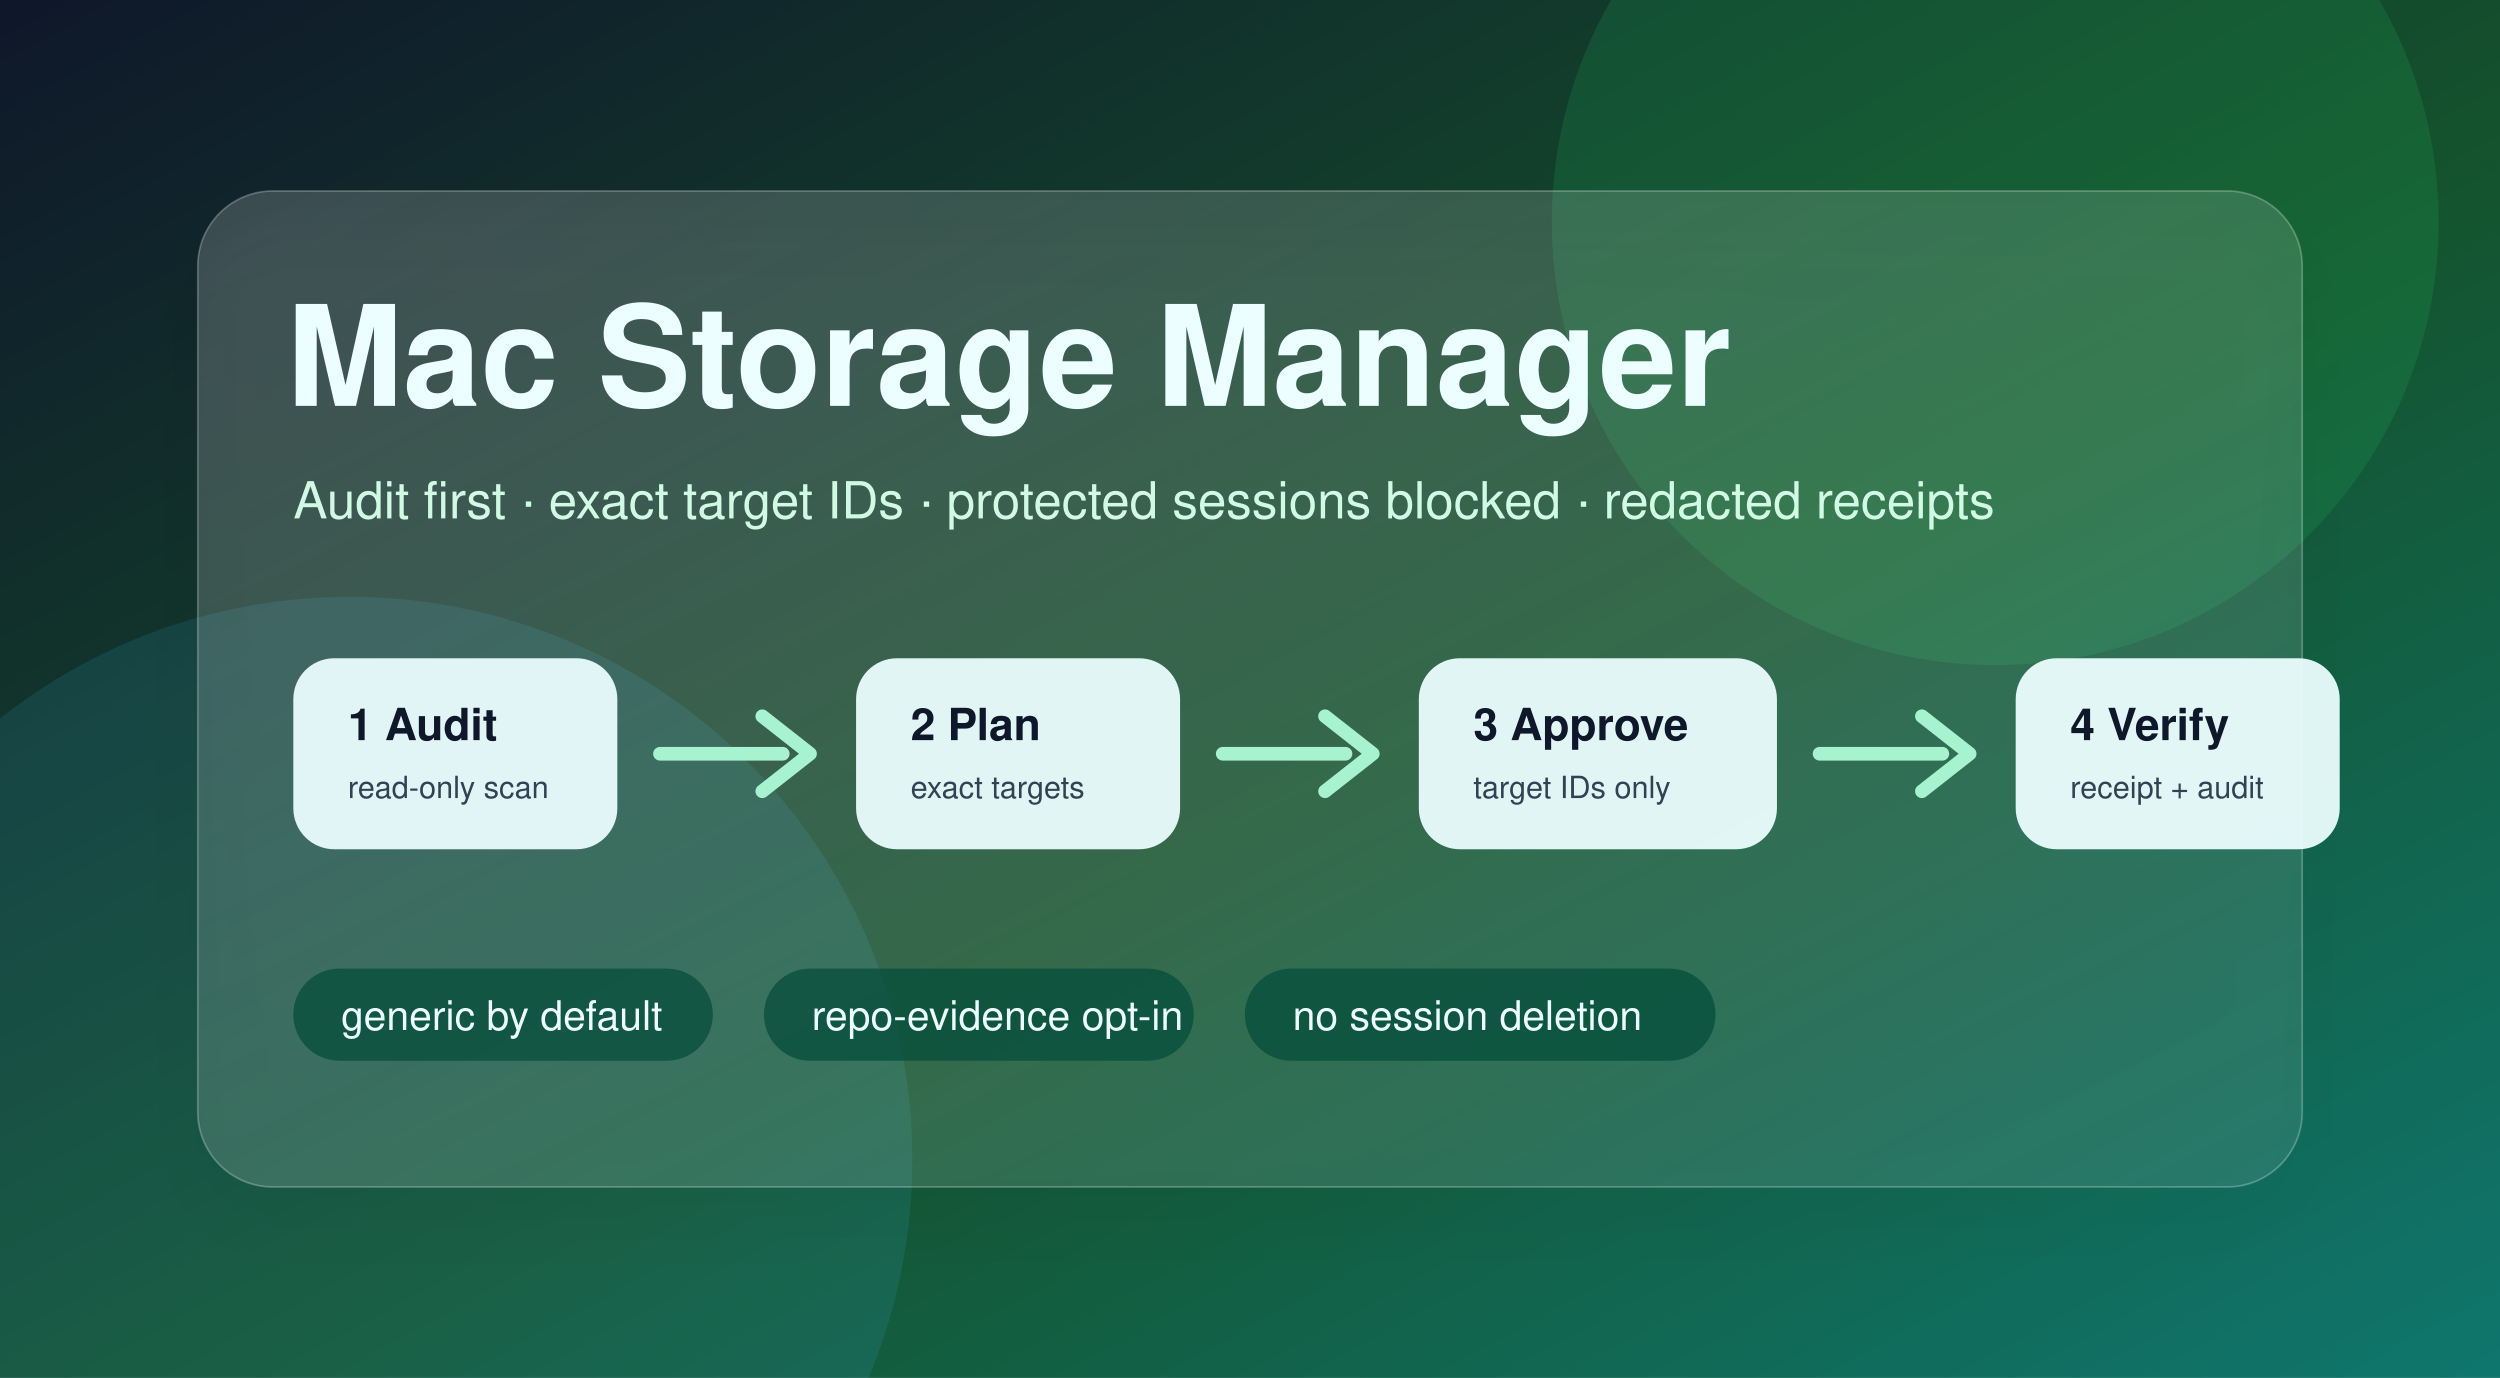
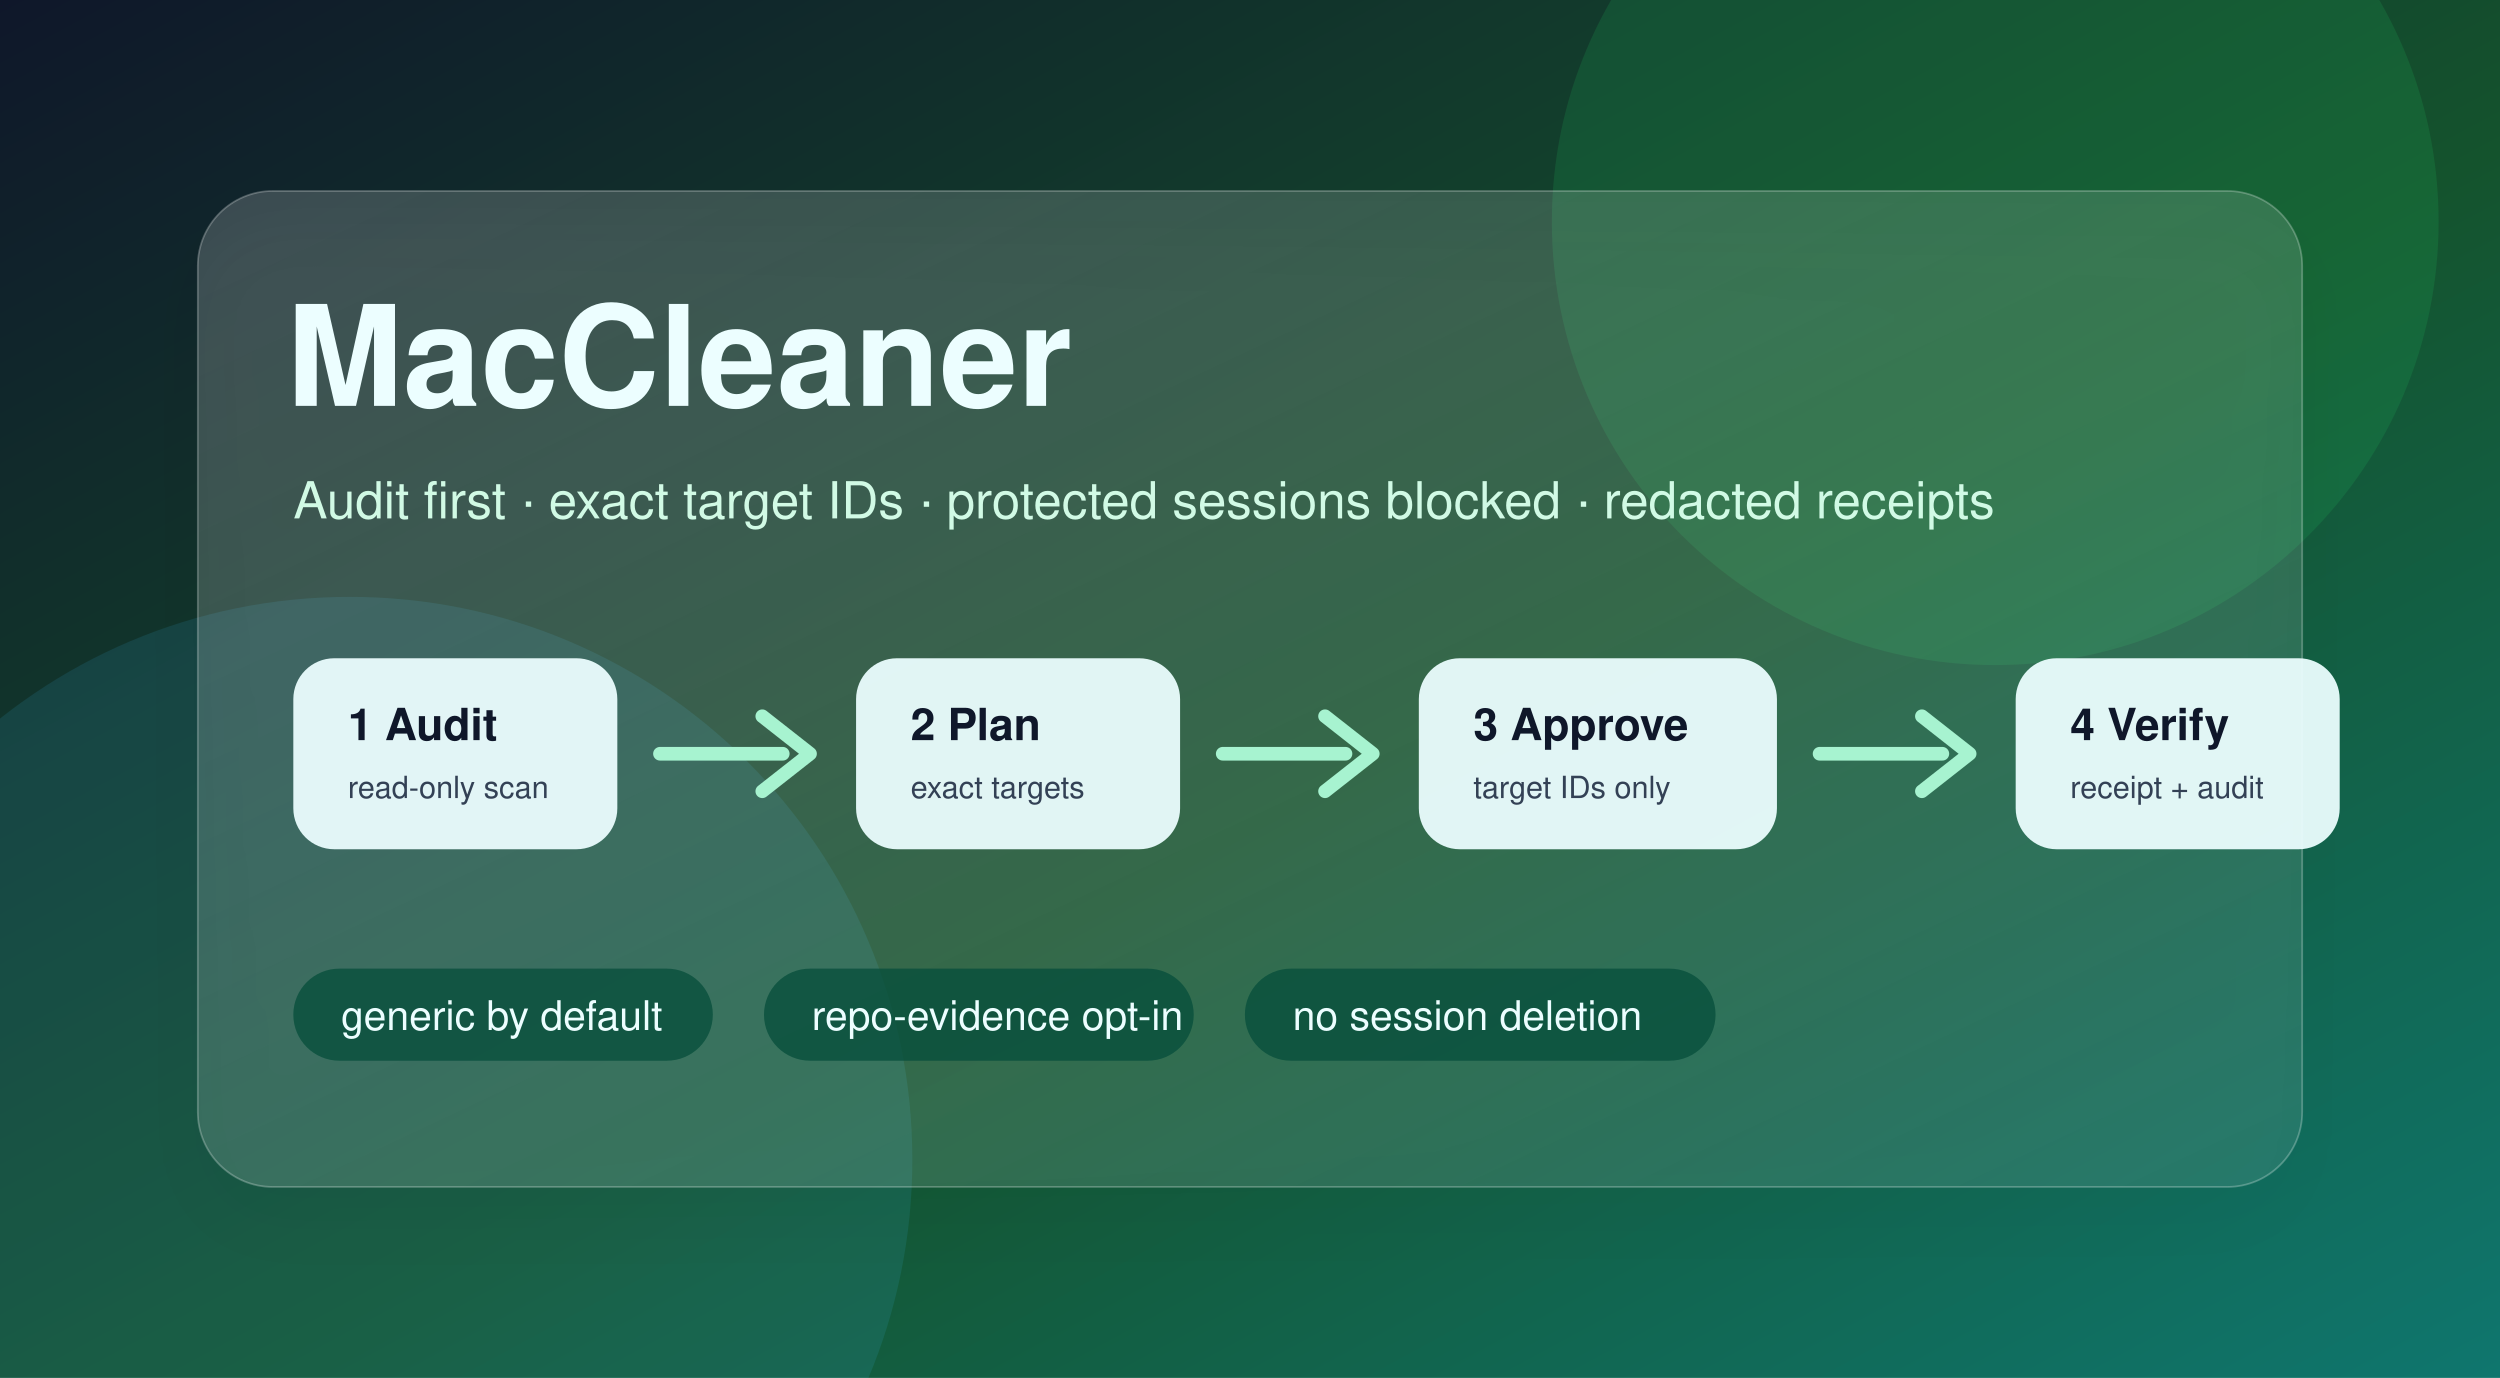
<svg xmlns="http://www.w3.org/2000/svg" width="1466" height="808" viewBox="0 0 1466 808" role="img" aria-labelledby="title desc">
  <defs>
    <linearGradient id="bg" x1="0" y1="0" x2="1" y2="1">
      <stop offset="0" stop-color="#0f172a" />
      <stop offset="0.55" stop-color="#14532d" />
      <stop offset="1" stop-color="#0f766e" />
    </linearGradient>
    <linearGradient id="card" x1="0" y1="0" x2="1" y2="1">
      <stop offset="0" stop-color="#ffffff" stop-opacity="0.18" />
      <stop offset="1" stop-color="#ffffff" stop-opacity="0.08" />
    </linearGradient>
    <filter id="shadow" x="-20%" y="-20%" width="140%" height="140%">
      <feDropShadow dx="0" dy="24" stdDeviation="22" flood-color="#020617" flood-opacity="0.28" />
    </filter>
  </defs>
  <rect width="1466" height="808" rx="0" fill="url(#bg)" />
  <circle cx="1170" cy="130" r="260" fill="#22c55e" opacity="0.16" />
  <circle cx="205" cy="680" r="330" fill="#38bdf8" opacity="0.12" />
  <g filter="url(#shadow)">
    <rect x="116" y="112" width="1234" height="584" rx="44" fill="url(#card)" stroke="#ffffff" stroke-opacity="0.26" />
  </g>
-   <text x="168" y="238" fill="#ecfeff" font-family="-apple-system,BlinkMacSystemFont,Segoe UI,Helvetica,Arial,sans-serif" font-size="82" font-weight="800">Mac Storage Manager</text>
+   <text x="168" y="238" fill="#ecfeff" font-family="-apple-system,BlinkMacSystemFont,Segoe UI,Helvetica,Arial,sans-serif" font-size="82" font-weight="800">MacCleaner</text>
  <text x="172" y="304" fill="#d1fae5" font-family="-apple-system,BlinkMacSystemFont,Segoe UI,Helvetica,Arial,sans-serif" font-size="30">Audit first · exact target IDs · protected sessions blocked · redacted receipts</text>
  <g transform="translate(172 386)" font-family="-apple-system,BlinkMacSystemFont,Segoe UI,Helvetica,Arial,sans-serif">
    <g>
      <rect width="190" height="112" rx="24" fill="#ecfeff" opacity="0.94" />
      <text x="32" y="48" fill="#0f172a" font-size="26" font-weight="700">1 Audit</text>
      <text x="32" y="82" fill="#334155" font-size="18">read-only scan</text>
    </g>
    <path d="M215 56h72" stroke="#a7f3d0" stroke-width="8" stroke-linecap="round" />
    <path d="M275 34l28 22-28 22" fill="none" stroke="#a7f3d0" stroke-width="8" stroke-linecap="round" stroke-linejoin="round" />
    <g transform="translate(330 0)">
      <rect width="190" height="112" rx="24" fill="#ecfeff" opacity="0.94" />
      <text x="32" y="48" fill="#0f172a" font-size="26" font-weight="700">2 Plan</text>
      <text x="32" y="82" fill="#334155" font-size="18">exact targets</text>
    </g>
    <path d="M545 56h72" stroke="#a7f3d0" stroke-width="8" stroke-linecap="round" />
    <path d="M605 34l28 22-28 22" fill="none" stroke="#a7f3d0" stroke-width="8" stroke-linecap="round" stroke-linejoin="round" />
    <g transform="translate(660 0)">
      <rect width="210" height="112" rx="24" fill="#ecfeff" opacity="0.94" />
      <text x="32" y="48" fill="#0f172a" font-size="26" font-weight="700">3 Approve</text>
      <text x="32" y="82" fill="#334155" font-size="18">target IDs only</text>
    </g>
    <path d="M895 56h72" stroke="#a7f3d0" stroke-width="8" stroke-linecap="round" />
    <path d="M955 34l28 22-28 22" fill="none" stroke="#a7f3d0" stroke-width="8" stroke-linecap="round" stroke-linejoin="round" />
    <g transform="translate(1010 0)">
      <rect width="190" height="112" rx="24" fill="#ecfeff" opacity="0.94" />
      <text x="32" y="48" fill="#0f172a" font-size="26" font-weight="700">4 Verify</text>
      <text x="32" y="82" fill="#334155" font-size="18">receipt + audit</text>
    </g>
  </g>
  <g transform="translate(172 568)" font-family="-apple-system,BlinkMacSystemFont,Segoe UI,Helvetica,Arial,sans-serif" font-size="24" fill="#ecfeff">
    <rect width="246" height="54" rx="27" fill="#064e3b" opacity="0.78" />
    <text x="28" y="36">generic by default</text>
    <rect x="276" width="252" height="54" rx="27" fill="#064e3b" opacity="0.78" />
    <text x="304" y="36">repo-evidence opt-in</text>
    <rect x="558" width="276" height="54" rx="27" fill="#064e3b" opacity="0.78" />
    <text x="586" y="36">no session deletion</text>
  </g>
</svg>
